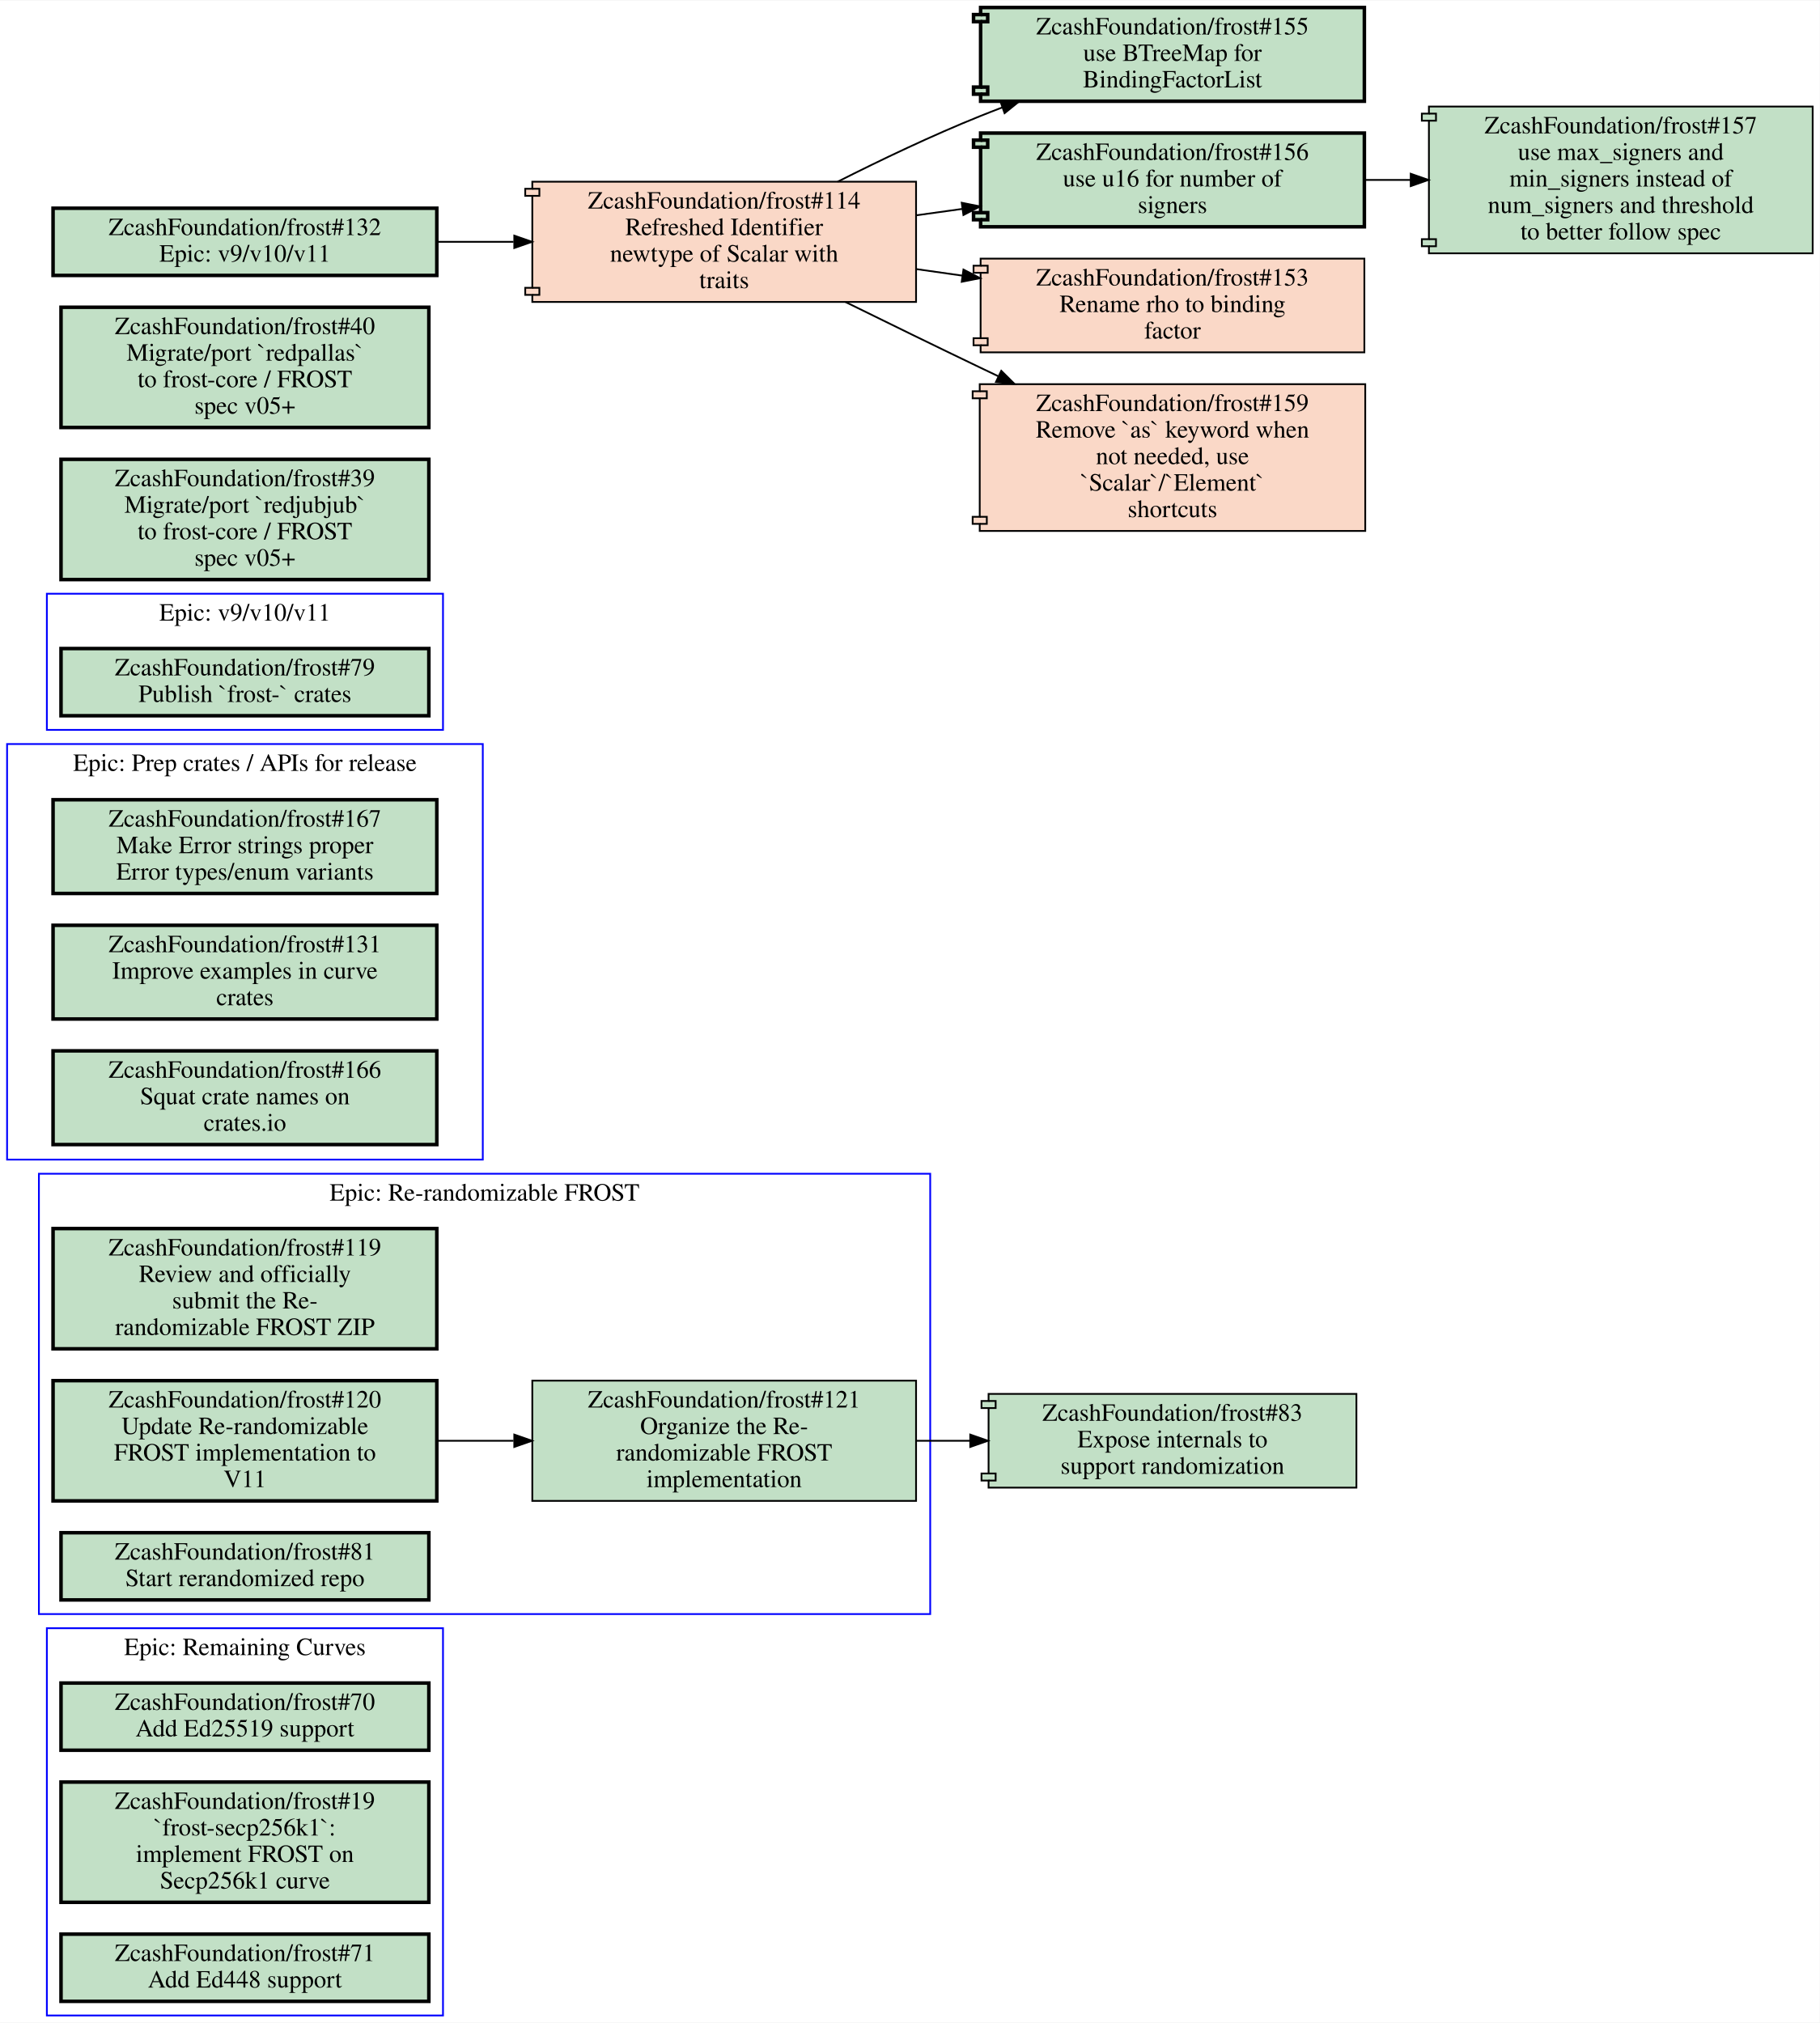
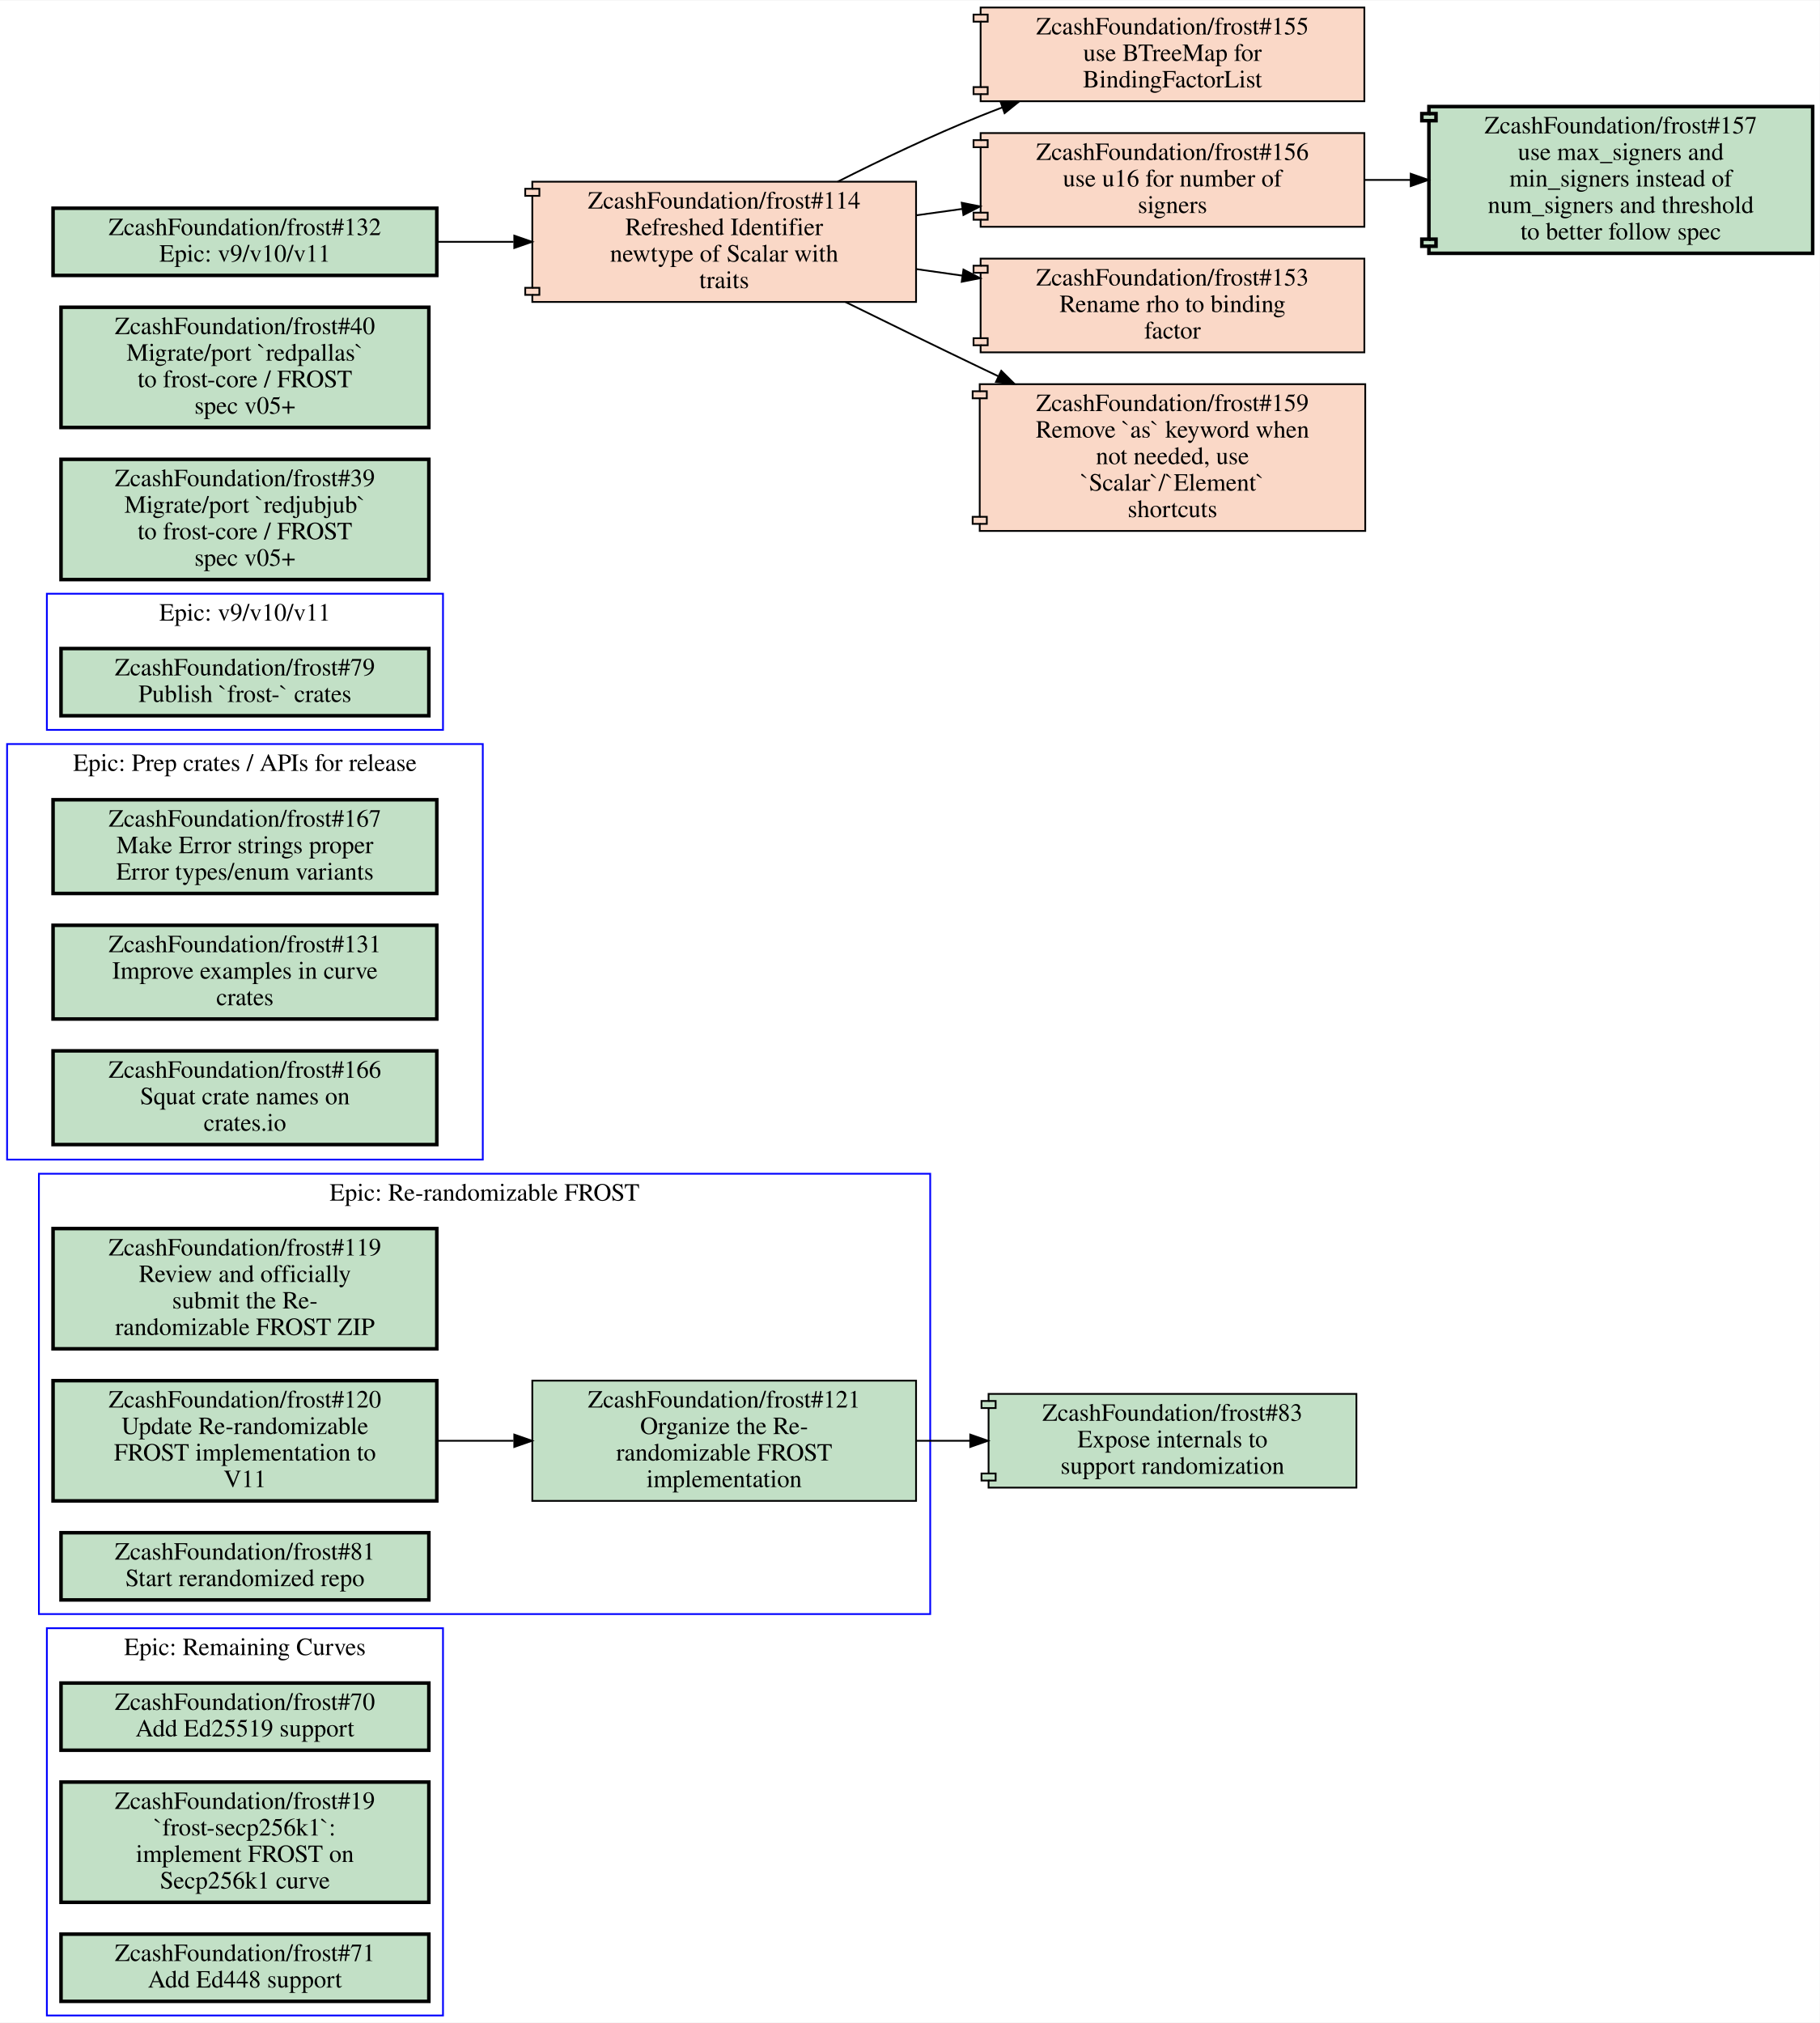
<svg xmlns="http://www.w3.org/2000/svg" xmlns:xlink="http://www.w3.org/1999/xlink" width="1029pt" height="1144pt" viewBox="0.00 0.00 1029.00 1143.50">
  <g id="graph0" class="graph" transform="scale(1 1) rotate(0) translate(4 1139.5)">
    <polygon fill="#ffffff" stroke="transparent" points="-4,4 -4,-1139.5 1025,-1139.5 1025,4 -4,4" />
    <g id="clust1" class="cluster">
+       <polygon fill="none" stroke="#0000ff" points="18,-227 18,-476 522,-476 522,-227 18,-227" />
+       <text text-anchor="middle" x="270" y="-460.8" font-family="Times,serif" font-size="14.00" fill="#000000">Epic: Re-randomizable FROST</text>
+     </g>
+     <g id="clust2" class="cluster">
      <polygon fill="none" stroke="#0000ff" points="22.5,0 22.5,-219 246.5,-219 246.5,0 22.5,0" />
      <text text-anchor="middle" x="134.5" y="-203.8" font-family="Times,serif" font-size="14.00" fill="#000000">Epic: Remaining Curves</text>
-     </g>
-     <g id="clust2" class="cluster">
-       <polygon fill="none" stroke="#0000ff" points="18,-227 18,-476 522,-476 522,-227 18,-227" />
-       <text text-anchor="middle" x="270" y="-460.8" font-family="Times,serif" font-size="14.00" fill="#000000">Epic: Re-randomizable FROST</text>
    </g>
    <g id="clust3" class="cluster">
      <polygon fill="none" stroke="#0000ff" points="22.5,-727 22.5,-804 246.5,-804 246.5,-727 22.5,-727" />
      <text text-anchor="middle" x="134.5" y="-788.8" font-family="Times,serif" font-size="14.00" fill="#000000">Epic: v9/v10/v11</text>
    </g>
    <g id="clust4" class="cluster">
      <polygon fill="none" stroke="#0000ff" points="0,-484 0,-719 269,-719 269,-484 0,-484" />
      <text text-anchor="middle" x="134.5" y="-703.8" font-family="Times,serif" font-size="14.00" fill="#000000">Epic: Prep crates / APIs for release</text>
    </g>
    <g id="node1" class="node open">
      <g id="a_node1">
-         <a xlink:href="https://github.com/ZcashFoundation/frost/issues/70" xlink:title="ZcashFoundation/frost#70&#10;Add Ed25519 support" target="_blank">
-           <polygon fill="#c2e0c6" stroke="#000000" stroke-width="2" points="238.5,-188 30.5,-188 30.5,-150 238.5,-150 238.5,-188" />
-           <text text-anchor="middle" x="134.5" y="-172.8" font-family="Times,serif" font-size="14.00" fill="#000000">ZcashFoundation/frost#70</text>
-           <text text-anchor="middle" x="134.5" y="-157.8" font-family="Times,serif" font-size="14.00" fill="#000000">Add Ed25519 support</text>
-         </a>
-       </g>
-     </g>
-     <g id="node2" class="node open">
-       <g id="a_node2">
-         <a xlink:href="https://github.com/ZcashFoundation/frost/issues/19" xlink:title="ZcashFoundation/frost#19&#10;`frost-secp256k1`:&#10;implement FROST on&#10;Secp256k1 curve" target="_blank">
-           <polygon fill="#c2e0c6" stroke="#000000" stroke-width="2" points="238.5,-132 30.5,-132 30.5,-64 238.5,-64 238.5,-132" />
-           <text text-anchor="middle" x="134.5" y="-116.8" font-family="Times,serif" font-size="14.00" fill="#000000">ZcashFoundation/frost#19</text>
-           <text text-anchor="middle" x="134.5" y="-101.8" font-family="Times,serif" font-size="14.00" fill="#000000">`frost-secp256k1`:</text>
-           <text text-anchor="middle" x="134.5" y="-86.8" font-family="Times,serif" font-size="14.00" fill="#000000">implement FROST on</text>
-           <text text-anchor="middle" x="134.5" y="-71.8" font-family="Times,serif" font-size="14.00" fill="#000000">Secp256k1 curve</text>
-         </a>
-       </g>
-     </g>
-     <g id="node3" class="node open">
-       <g id="a_node3">
-         <a xlink:href="https://github.com/ZcashFoundation/frost/issues/71" xlink:title="ZcashFoundation/frost#71&#10;Add Ed448 support" target="_blank">
-           <polygon fill="#c2e0c6" stroke="#000000" stroke-width="2" points="238.5,-46 30.5,-46 30.5,-8 238.5,-8 238.5,-46" />
-           <text text-anchor="middle" x="134.5" y="-30.8" font-family="Times,serif" font-size="14.00" fill="#000000">ZcashFoundation/frost#71</text>
-           <text text-anchor="middle" x="134.5" y="-15.8" font-family="Times,serif" font-size="14.00" fill="#000000">Add Ed448 support</text>
-         </a>
-       </g>
-     </g>
-     <g id="node4" class="node open">
-       <g id="a_node4">
        <a xlink:href="https://github.com/ZcashFoundation/frost/issues/119" xlink:title="ZcashFoundation/frost#119&#10;Review and officially&#10;submit the Re-&#10;randomizable FROST ZIP" target="_blank">
          <polygon fill="#c2e0c6" stroke="#000000" stroke-width="2" points="243,-445 26,-445 26,-377 243,-377 243,-445" />
          <text text-anchor="middle" x="134.5" y="-429.8" font-family="Times,serif" font-size="14.00" fill="#000000">ZcashFoundation/frost#119</text>
          <text text-anchor="middle" x="134.5" y="-414.8" font-family="Times,serif" font-size="14.00" fill="#000000">Review and officially</text>
          <text text-anchor="middle" x="134.5" y="-399.8" font-family="Times,serif" font-size="14.00" fill="#000000">submit the Re-</text>
          <text text-anchor="middle" x="134.5" y="-384.8" font-family="Times,serif" font-size="14.00" fill="#000000">randomizable FROST ZIP</text>
        </a>
      </g>
    </g>
-     <g id="node5" class="node open">
-       <g id="a_node5">
+     <g id="node2" class="node open">
+       <g id="a_node2">
        <a xlink:href="https://github.com/ZcashFoundation/frost/issues/120" xlink:title="ZcashFoundation/frost#120&#10;Update Re-randomizable&#10;FROST implementation to&#10;V11" target="_blank">
          <polygon fill="#c2e0c6" stroke="#000000" stroke-width="2" points="243,-359 26,-359 26,-291 243,-291 243,-359" />
          <text text-anchor="middle" x="134.5" y="-343.8" font-family="Times,serif" font-size="14.00" fill="#000000">ZcashFoundation/frost#120</text>
          <text text-anchor="middle" x="134.5" y="-328.8" font-family="Times,serif" font-size="14.00" fill="#000000">Update Re-randomizable</text>
          <text text-anchor="middle" x="134.5" y="-313.8" font-family="Times,serif" font-size="14.00" fill="#000000">FROST implementation to</text>
          <text text-anchor="middle" x="134.5" y="-298.8" font-family="Times,serif" font-size="14.00" fill="#000000">V11</text>
        </a>
      </g>
    </g>
-     <g id="node6" class="node open">
-       <g id="a_node6">
+     <g id="node3" class="node open">
+       <g id="a_node3">
        <a xlink:href="https://github.com/ZcashFoundation/frost/issues/121" xlink:title="ZcashFoundation/frost#121&#10;Organize the Re-&#10;randomizable FROST&#10;implementation" target="_blank">
          <polygon fill="#c2e0c6" stroke="#000000" points="514,-359 297,-359 297,-291 514,-291 514,-359" />
          <text text-anchor="middle" x="405.5" y="-343.8" font-family="Times,serif" font-size="14.00" fill="#000000">ZcashFoundation/frost#121</text>
          <text text-anchor="middle" x="405.5" y="-328.8" font-family="Times,serif" font-size="14.00" fill="#000000">Organize the Re-</text>
          <text text-anchor="middle" x="405.5" y="-313.8" font-family="Times,serif" font-size="14.00" fill="#000000">randomizable FROST</text>
          <text text-anchor="middle" x="405.5" y="-298.8" font-family="Times,serif" font-size="14.00" fill="#000000">implementation</text>
        </a>
      </g>
    </g>
    <g id="edge1" class="edge">
      <path fill="none" stroke="#000000" d="M243.16,-325C257.38,-325 272.01,-325 286.39,-325" />
      <polygon fill="#000000" stroke="#000000" points="286.81,-328.5 296.81,-325 286.81,-321.5 286.81,-328.5" />
    </g>
    <g id="node12" class="node open">
      <g id="a_node12">
        <a xlink:href="https://github.com/ZcashFoundation/frost/pull/83" xlink:title="ZcashFoundation/frost#83&#10;Expose internals to&#10;support randomization" target="_blank">
          <polygon fill="#c2e0c6" stroke="#000000" points="763,-351.5 555,-351.5 555,-347.5 551,-347.5 551,-343.5 555,-343.5 555,-306.5 551,-306.5 551,-302.5 555,-302.5 555,-298.5 763,-298.5 763,-351.5" />
          <polyline fill="none" stroke="#000000" points="555,-347.5 559,-347.5 559,-343.5 555,-343.5 " />
          <polyline fill="none" stroke="#000000" points="555,-306.5 559,-306.5 559,-302.5 555,-302.5 " />
          <text text-anchor="middle" x="659" y="-336.3" font-family="Times,serif" font-size="14.00" fill="#000000">ZcashFoundation/frost#83</text>
          <text text-anchor="middle" x="659" y="-321.3" font-family="Times,serif" font-size="14.00" fill="#000000">Expose internals to</text>
          <text text-anchor="middle" x="659" y="-306.3" font-family="Times,serif" font-size="14.00" fill="#000000">support randomization</text>
        </a>
      </g>
    </g>
    <g id="edge2" class="edge">
      <path fill="none" stroke="#000000" d="M514.11,-325C524.19,-325 534.42,-325 544.55,-325" />
      <polygon fill="#000000" stroke="#000000" points="544.64,-328.5 554.64,-325 544.64,-321.5 544.64,-328.5" />
    </g>
-     <g id="node7" class="node open">
-       <g id="a_node7">
+     <g id="node4" class="node open">
+       <g id="a_node4">
        <a xlink:href="https://github.com/ZcashFoundation/frost/issues/81" xlink:title="ZcashFoundation/frost#81&#10;Start rerandomized repo" target="_blank">
          <polygon fill="#c2e0c6" stroke="#000000" stroke-width="2" points="238.5,-273 30.5,-273 30.5,-235 238.5,-235 238.5,-273" />
          <text text-anchor="middle" x="134.5" y="-257.8" font-family="Times,serif" font-size="14.00" fill="#000000">ZcashFoundation/frost#81</text>
          <text text-anchor="middle" x="134.5" y="-242.8" font-family="Times,serif" font-size="14.00" fill="#000000">Start rerandomized repo</text>
+         </a>
+       </g>
+     </g>
+     <g id="node5" class="node open">
+       <g id="a_node5">
+         <a xlink:href="https://github.com/ZcashFoundation/frost/issues/70" xlink:title="ZcashFoundation/frost#70&#10;Add Ed25519 support" target="_blank">
+           <polygon fill="#c2e0c6" stroke="#000000" stroke-width="2" points="238.5,-188 30.5,-188 30.5,-150 238.5,-150 238.5,-188" />
+           <text text-anchor="middle" x="134.5" y="-172.8" font-family="Times,serif" font-size="14.00" fill="#000000">ZcashFoundation/frost#70</text>
+           <text text-anchor="middle" x="134.5" y="-157.8" font-family="Times,serif" font-size="14.00" fill="#000000">Add Ed25519 support</text>
+         </a>
+       </g>
+     </g>
+     <g id="node6" class="node open">
+       <g id="a_node6">
+         <a xlink:href="https://github.com/ZcashFoundation/frost/issues/19" xlink:title="ZcashFoundation/frost#19&#10;`frost-secp256k1`:&#10;implement FROST on&#10;Secp256k1 curve" target="_blank">
+           <polygon fill="#c2e0c6" stroke="#000000" stroke-width="2" points="238.5,-132 30.5,-132 30.5,-64 238.5,-64 238.5,-132" />
+           <text text-anchor="middle" x="134.5" y="-116.8" font-family="Times,serif" font-size="14.00" fill="#000000">ZcashFoundation/frost#19</text>
+           <text text-anchor="middle" x="134.5" y="-101.8" font-family="Times,serif" font-size="14.00" fill="#000000">`frost-secp256k1`:</text>
+           <text text-anchor="middle" x="134.5" y="-86.8" font-family="Times,serif" font-size="14.00" fill="#000000">implement FROST on</text>
+           <text text-anchor="middle" x="134.5" y="-71.8" font-family="Times,serif" font-size="14.00" fill="#000000">Secp256k1 curve</text>
+         </a>
+       </g>
+     </g>
+     <g id="node7" class="node open">
+       <g id="a_node7">
+         <a xlink:href="https://github.com/ZcashFoundation/frost/issues/71" xlink:title="ZcashFoundation/frost#71&#10;Add Ed448 support" target="_blank">
+           <polygon fill="#c2e0c6" stroke="#000000" stroke-width="2" points="238.5,-46 30.5,-46 30.5,-8 238.5,-8 238.5,-46" />
+           <text text-anchor="middle" x="134.5" y="-30.8" font-family="Times,serif" font-size="14.00" fill="#000000">ZcashFoundation/frost#71</text>
+           <text text-anchor="middle" x="134.5" y="-15.8" font-family="Times,serif" font-size="14.00" fill="#000000">Add Ed448 support</text>
        </a>
      </g>
    </g>
    <g id="node8" class="node open">
      <g id="a_node8">
        <a xlink:href="https://github.com/ZcashFoundation/frost/issues/79" xlink:title="ZcashFoundation/frost#79&#10;Publish `frost-` crates" target="_blank">
          <polygon fill="#c2e0c6" stroke="#000000" stroke-width="2" points="238.5,-773 30.5,-773 30.5,-735 238.5,-735 238.5,-773" />
          <text text-anchor="middle" x="134.5" y="-757.8" font-family="Times,serif" font-size="14.00" fill="#000000">ZcashFoundation/frost#79</text>
          <text text-anchor="middle" x="134.5" y="-742.8" font-family="Times,serif" font-size="14.00" fill="#000000">Publish `frost-` crates</text>
        </a>
      </g>
    </g>
    <g id="node9" class="node open">
      <g id="a_node9">
        <a xlink:href="https://github.com/ZcashFoundation/frost/issues/167" xlink:title="ZcashFoundation/frost#167&#10;Make Error strings proper&#10;Error types/enum variants" target="_blank">
          <polygon fill="#c2e0c6" stroke="#000000" stroke-width="2" points="243,-687.5 26,-687.5 26,-634.5 243,-634.5 243,-687.5" />
          <text text-anchor="middle" x="134.5" y="-672.3" font-family="Times,serif" font-size="14.00" fill="#000000">ZcashFoundation/frost#167</text>
          <text text-anchor="middle" x="134.5" y="-657.3" font-family="Times,serif" font-size="14.00" fill="#000000">Make Error strings proper</text>
          <text text-anchor="middle" x="134.5" y="-642.3" font-family="Times,serif" font-size="14.00" fill="#000000">Error types/enum variants</text>
        </a>
      </g>
    </g>
    <g id="node10" class="node open">
      <g id="a_node10">
        <a xlink:href="https://github.com/ZcashFoundation/frost/issues/131" xlink:title="ZcashFoundation/frost#131&#10;Improve examples in curve&#10;crates" target="_blank">
          <polygon fill="#c2e0c6" stroke="#000000" stroke-width="2" points="243,-616.5 26,-616.5 26,-563.5 243,-563.5 243,-616.5" />
          <text text-anchor="middle" x="134.5" y="-601.3" font-family="Times,serif" font-size="14.00" fill="#000000">ZcashFoundation/frost#131</text>
          <text text-anchor="middle" x="134.5" y="-586.3" font-family="Times,serif" font-size="14.00" fill="#000000">Improve examples in curve</text>
          <text text-anchor="middle" x="134.5" y="-571.3" font-family="Times,serif" font-size="14.00" fill="#000000">crates</text>
        </a>
      </g>
    </g>
    <g id="node11" class="node open">
      <g id="a_node11">
        <a xlink:href="https://github.com/ZcashFoundation/frost/issues/166" xlink:title="ZcashFoundation/frost#166&#10;Squat crate names on&#10;crates.io" target="_blank">
          <polygon fill="#c2e0c6" stroke="#000000" stroke-width="2" points="243,-545.5 26,-545.5 26,-492.5 243,-492.5 243,-545.5" />
          <text text-anchor="middle" x="134.5" y="-530.3" font-family="Times,serif" font-size="14.00" fill="#000000">ZcashFoundation/frost#166</text>
          <text text-anchor="middle" x="134.5" y="-515.3" font-family="Times,serif" font-size="14.00" fill="#000000">Squat crate names on</text>
          <text text-anchor="middle" x="134.5" y="-500.3" font-family="Times,serif" font-size="14.00" fill="#000000">crates.io</text>
        </a>
      </g>
    </g>
    <g id="node13" class="node open">
      <g id="a_node13">
        <a xlink:href="https://github.com/ZcashFoundation/frost/issues/39" xlink:title="ZcashFoundation/frost#39&#10;Migrate/port `redjubjub`&#10;to frost-core / FROST&#10;spec v05+" target="_blank">
          <polygon fill="#c2e0c6" stroke="#000000" stroke-width="2" points="238.5,-880 30.5,-880 30.5,-812 238.5,-812 238.5,-880" />
          <text text-anchor="middle" x="134.5" y="-864.8" font-family="Times,serif" font-size="14.00" fill="#000000">ZcashFoundation/frost#39</text>
          <text text-anchor="middle" x="134.5" y="-849.8" font-family="Times,serif" font-size="14.00" fill="#000000">Migrate/port `redjubjub`</text>
          <text text-anchor="middle" x="134.5" y="-834.8" font-family="Times,serif" font-size="14.00" fill="#000000">to frost-core / FROST</text>
          <text text-anchor="middle" x="134.5" y="-819.8" font-family="Times,serif" font-size="14.00" fill="#000000">spec v05+</text>
        </a>
      </g>
    </g>
    <g id="node14" class="node open">
      <g id="a_node14">
        <a xlink:href="https://github.com/ZcashFoundation/frost/issues/40" xlink:title="ZcashFoundation/frost#40&#10;Migrate/port `redpallas`&#10;to frost-core / FROST&#10;spec v05+" target="_blank">
          <polygon fill="#c2e0c6" stroke="#000000" stroke-width="2" points="238.5,-966 30.5,-966 30.5,-898 238.5,-898 238.5,-966" />
          <text text-anchor="middle" x="134.5" y="-950.8" font-family="Times,serif" font-size="14.00" fill="#000000">ZcashFoundation/frost#40</text>
          <text text-anchor="middle" x="134.5" y="-935.8" font-family="Times,serif" font-size="14.00" fill="#000000">Migrate/port `redpallas`</text>
          <text text-anchor="middle" x="134.5" y="-920.8" font-family="Times,serif" font-size="14.00" fill="#000000">to frost-core / FROST</text>
          <text text-anchor="middle" x="134.5" y="-905.8" font-family="Times,serif" font-size="14.00" fill="#000000">spec v05+</text>
        </a>
      </g>
    </g>
    <g id="node15" class="node closed">
      <g id="a_node15">
        <a xlink:href="https://github.com/ZcashFoundation/frost/pull/114" xlink:title="ZcashFoundation/frost#114&#10;Refreshed Identifier&#10;newtype of Scalar with&#10;traits" target="_blank">
          <polygon fill="#fad8c7" stroke="#000000" points="514,-1037 297,-1037 297,-1033 293,-1033 293,-1029 297,-1029 297,-977 293,-977 293,-973 297,-973 297,-969 514,-969 514,-1037" />
          <polyline fill="none" stroke="#000000" points="297,-1033 301,-1033 301,-1029 297,-1029 " />
          <polyline fill="none" stroke="#000000" points="297,-977 301,-977 301,-973 297,-973 " />
          <text text-anchor="middle" x="405.5" y="-1021.8" font-family="Times,serif" font-size="14.00" fill="#000000">ZcashFoundation/frost#114</text>
          <text text-anchor="middle" x="405.5" y="-1006.8" font-family="Times,serif" font-size="14.00" fill="#000000">Refreshed Identifier</text>
          <text text-anchor="middle" x="405.5" y="-991.8" font-family="Times,serif" font-size="14.00" fill="#000000">newtype of Scalar with</text>
          <text text-anchor="middle" x="405.5" y="-976.8" font-family="Times,serif" font-size="14.00" fill="#000000">traits</text>
        </a>
      </g>
    </g>
-     <g id="node16" class="node open">
+     <g id="node16" class="node closed">
      <g id="a_node16">
        <a xlink:href="https://github.com/ZcashFoundation/frost/pull/155" xlink:title="ZcashFoundation/frost#155&#10;use BTreeMap for&#10;BindingFactorList" target="_blank">
-           <polygon fill="#c2e0c6" stroke="#000000" stroke-width="2" points="767.5,-1135.5 550.5,-1135.5 550.5,-1131.5 546.5,-1131.5 546.5,-1127.5 550.5,-1127.5 550.5,-1090.5 546.5,-1090.5 546.5,-1086.5 550.5,-1086.5 550.5,-1082.5 767.5,-1082.5 767.5,-1135.5" />
-           <polyline fill="none" stroke="#000000" stroke-width="2" points="550.5,-1131.5 554.5,-1131.5 554.5,-1127.5 550.5,-1127.5 " />
-           <polyline fill="none" stroke="#000000" stroke-width="2" points="550.5,-1090.5 554.5,-1090.5 554.5,-1086.5 550.5,-1086.5 " />
+           <polygon fill="#fad8c7" stroke="#000000" points="767.5,-1135.5 550.5,-1135.5 550.5,-1131.5 546.5,-1131.5 546.5,-1127.5 550.5,-1127.5 550.5,-1090.5 546.5,-1090.5 546.5,-1086.5 550.5,-1086.5 550.5,-1082.5 767.5,-1082.5 767.5,-1135.5" />
+           <polyline fill="none" stroke="#000000" points="550.5,-1131.5 554.5,-1131.5 554.5,-1127.5 550.5,-1127.5 " />
+           <polyline fill="none" stroke="#000000" points="550.5,-1090.5 554.5,-1090.5 554.5,-1086.5 550.5,-1086.5 " />
          <text text-anchor="middle" x="659" y="-1120.3" font-family="Times,serif" font-size="14.00" fill="#000000">ZcashFoundation/frost#155</text>
          <text text-anchor="middle" x="659" y="-1105.3" font-family="Times,serif" font-size="14.00" fill="#000000">use BTreeMap for</text>
          <text text-anchor="middle" x="659" y="-1090.3" font-family="Times,serif" font-size="14.00" fill="#000000">BindingFactorList</text>
        </a>
      </g>
    </g>
    <g id="edge3" class="edge">
      <path fill="none" stroke="#000000" d="M469.68,-1037C494.42,-1049.5 523.17,-1063.2 550,-1074 554.16,-1075.7 558.42,-1077.3 562.75,-1079" />
      <polygon fill="#000000" stroke="#000000" points="561.715,-1082.347 572.31,-1082.4 564.061,-1075.751 561.715,-1082.347" />
    </g>
-     <g id="node17" class="node open">
+     <g id="node17" class="node closed">
      <g id="a_node17">
        <a xlink:href="https://github.com/ZcashFoundation/frost/pull/156" xlink:title="ZcashFoundation/frost#156&#10;use u16 for number of&#10;signers" target="_blank">
-           <polygon fill="#c2e0c6" stroke="#000000" stroke-width="2" points="767.5,-1064.5 550.5,-1064.5 550.5,-1060.5 546.5,-1060.5 546.5,-1056.5 550.5,-1056.5 550.5,-1019.5 546.5,-1019.5 546.5,-1015.5 550.5,-1015.5 550.5,-1011.5 767.5,-1011.5 767.5,-1064.5" />
-           <polyline fill="none" stroke="#000000" stroke-width="2" points="550.5,-1060.5 554.5,-1060.5 554.5,-1056.5 550.5,-1056.5 " />
-           <polyline fill="none" stroke="#000000" stroke-width="2" points="550.5,-1019.5 554.5,-1019.5 554.5,-1015.5 550.5,-1015.5 " />
+           <polygon fill="#fad8c7" stroke="#000000" points="767.5,-1064.5 550.5,-1064.5 550.5,-1060.5 546.5,-1060.5 546.5,-1056.5 550.5,-1056.5 550.5,-1019.5 546.5,-1019.5 546.5,-1015.5 550.5,-1015.5 550.5,-1011.5 767.5,-1011.5 767.5,-1064.5" />
+           <polyline fill="none" stroke="#000000" points="550.5,-1060.5 554.5,-1060.5 554.5,-1056.5 550.5,-1056.5 " />
+           <polyline fill="none" stroke="#000000" points="550.5,-1019.5 554.5,-1019.5 554.5,-1015.5 550.5,-1015.5 " />
          <text text-anchor="middle" x="659" y="-1049.3" font-family="Times,serif" font-size="14.00" fill="#000000">ZcashFoundation/frost#156</text>
          <text text-anchor="middle" x="659" y="-1034.3" font-family="Times,serif" font-size="14.00" fill="#000000">use u16 for number of</text>
          <text text-anchor="middle" x="659" y="-1019.3" font-family="Times,serif" font-size="14.00" fill="#000000">signers</text>
        </a>
      </g>
    </g>
    <g id="edge4" class="edge">
      <path fill="none" stroke="#000000" d="M514.11,-1018C522.71,-1019.2 531.42,-1020.4 540.08,-1021.6" />
      <polygon fill="#000000" stroke="#000000" points="539.825,-1025.098 550.21,-1023 540.783,-1018.164 539.825,-1025.098" />
    </g>
    <g id="node18" class="node closed">
      <g id="a_node18">
        <a xlink:href="https://github.com/ZcashFoundation/frost/pull/153" xlink:title="ZcashFoundation/frost#153&#10;Rename rho to binding&#10;factor" target="_blank">
          <polygon fill="#fad8c7" stroke="#000000" points="767.5,-993.5 550.5,-993.5 550.5,-989.5 546.5,-989.5 546.5,-985.5 550.5,-985.5 550.5,-948.5 546.5,-948.5 546.5,-944.5 550.5,-944.5 550.5,-940.5 767.5,-940.5 767.5,-993.5" />
          <polyline fill="none" stroke="#000000" points="550.5,-989.5 554.5,-989.5 554.5,-985.5 550.5,-985.5 " />
          <polyline fill="none" stroke="#000000" points="550.5,-948.5 554.5,-948.5 554.5,-944.5 550.5,-944.5 " />
          <text text-anchor="middle" x="659" y="-978.3" font-family="Times,serif" font-size="14.00" fill="#000000">ZcashFoundation/frost#153</text>
          <text text-anchor="middle" x="659" y="-963.3" font-family="Times,serif" font-size="14.00" fill="#000000">Rename rho to binding</text>
          <text text-anchor="middle" x="659" y="-948.3" font-family="Times,serif" font-size="14.00" fill="#000000">factor</text>
        </a>
      </g>
    </g>
    <g id="edge5" class="edge">
      <path fill="none" stroke="#000000" d="M514.11,-987.58C522.71,-986.36 531.42,-985.12 540.08,-983.89" />
      <polygon fill="#000000" stroke="#000000" points="540.802,-987.323 550.21,-982.45 539.817,-980.392 540.802,-987.323" />
    </g>
    <g id="node19" class="node closed">
      <g id="a_node19">
        <a xlink:href="https://github.com/ZcashFoundation/frost/pull/159" xlink:title="ZcashFoundation/frost#159&#10;Remove `as` keyword when&#10;not needed, use&#10;`Scalar`/`Element`&#10;shortcuts" target="_blank">
          <polygon fill="#fad8c7" stroke="#000000" points="768,-922.5 550,-922.5 550,-918.5 546,-918.5 546,-914.5 550,-914.5 550,-847.5 546,-847.5 546,-843.5 550,-843.5 550,-839.5 768,-839.5 768,-922.5" />
          <polyline fill="none" stroke="#000000" points="550,-918.5 554,-918.5 554,-914.5 550,-914.5 " />
          <polyline fill="none" stroke="#000000" points="550,-847.5 554,-847.5 554,-843.5 550,-843.5 " />
          <text text-anchor="middle" x="659" y="-907.3" font-family="Times,serif" font-size="14.00" fill="#000000">ZcashFoundation/frost#159</text>
          <text text-anchor="middle" x="659" y="-892.3" font-family="Times,serif" font-size="14.00" fill="#000000">Remove `as` keyword when</text>
          <text text-anchor="middle" x="659" y="-877.3" font-family="Times,serif" font-size="14.00" fill="#000000">not needed, use</text>
          <text text-anchor="middle" x="659" y="-862.3" font-family="Times,serif" font-size="14.00" fill="#000000">`Scalar`/`Element`</text>
          <text text-anchor="middle" x="659" y="-847.3" font-family="Times,serif" font-size="14.00" fill="#000000">shortcuts</text>
        </a>
      </g>
    </g>
    <g id="edge6" class="edge">
      <path fill="none" stroke="#000000" d="M474.09,-968.96C498.06,-957.16 525.17,-943.91 550,-932 553.4,-930.37 556.87,-928.71 560.37,-927.05" />
      <polygon fill="#000000" stroke="#000000" points="562.181,-930.064 569.71,-922.61 559.176,-923.742 562.181,-930.064" />
    </g>
    <g id="node20" class="node open">
      <g id="a_node20">
        <a xlink:href="https://github.com/ZcashFoundation/frost/pull/157" xlink:title="ZcashFoundation/frost#157&#10;use max_signers and&#10;min_signers instead of&#10;num_signers and threshold&#10;to better follow spec" target="_blank">
-           <polygon fill="#c2e0c6" stroke="#000000" points="1021,-1079.5 804,-1079.5 804,-1075.5 800,-1075.5 800,-1071.5 804,-1071.5 804,-1004.5 800,-1004.5 800,-1000.5 804,-1000.5 804,-996.5 1021,-996.5 1021,-1079.5" />
-           <polyline fill="none" stroke="#000000" points="804,-1075.5 808,-1075.5 808,-1071.5 804,-1071.5 " />
-           <polyline fill="none" stroke="#000000" points="804,-1004.5 808,-1004.5 808,-1000.5 804,-1000.5 " />
+           <polygon fill="#c2e0c6" stroke="#000000" stroke-width="2" points="1021,-1079.5 804,-1079.5 804,-1075.5 800,-1075.5 800,-1071.5 804,-1071.5 804,-1004.5 800,-1004.5 800,-1000.5 804,-1000.5 804,-996.5 1021,-996.5 1021,-1079.5" />
+           <polyline fill="none" stroke="#000000" stroke-width="2" points="804,-1075.5 808,-1075.5 808,-1071.5 804,-1071.5 " />
+           <polyline fill="none" stroke="#000000" stroke-width="2" points="804,-1004.5 808,-1004.5 808,-1000.5 804,-1000.5 " />
          <text text-anchor="middle" x="912.5" y="-1064.3" font-family="Times,serif" font-size="14.00" fill="#000000">ZcashFoundation/frost#157</text>
          <text text-anchor="middle" x="912.5" y="-1049.3" font-family="Times,serif" font-size="14.00" fill="#000000">use max_signers and</text>
          <text text-anchor="middle" x="912.5" y="-1034.3" font-family="Times,serif" font-size="14.00" fill="#000000">min_signers instead of</text>
          <text text-anchor="middle" x="912.5" y="-1019.3" font-family="Times,serif" font-size="14.00" fill="#000000">num_signers and threshold</text>
          <text text-anchor="middle" x="912.5" y="-1004.3" font-family="Times,serif" font-size="14.00" fill="#000000">to better follow spec</text>
        </a>
      </g>
    </g>
    <g id="edge7" class="edge">
      <path fill="none" stroke="#000000" d="M767.61,-1038C776.21,-1038 784.92,-1038 793.58,-1038" />
      <polygon fill="#000000" stroke="#000000" points="793.71,-1041.5 803.71,-1038 793.71,-1034.5 793.71,-1041.5" />
    </g>
    <g id="node21" class="node open">
      <g id="a_node21">
        <a xlink:href="https://github.com/ZcashFoundation/frost/issues/132" xlink:title="ZcashFoundation/frost#132&#10;Epic: v9/v10/v11" target="_blank">
          <polygon fill="#c2e0c6" stroke="#000000" stroke-width="2" points="243,-1022 26,-1022 26,-984 243,-984 243,-1022" />
          <text text-anchor="middle" x="134.5" y="-1006.8" font-family="Times,serif" font-size="14.00" fill="#000000">ZcashFoundation/frost#132</text>
          <text text-anchor="middle" x="134.5" y="-991.8" font-family="Times,serif" font-size="14.00" fill="#000000">Epic: v9/v10/v11</text>
        </a>
      </g>
    </g>
    <g id="edge8" class="edge">
      <path fill="none" stroke="#000000" d="M243.16,-1003C257.38,-1003 272.01,-1003 286.39,-1003" />
      <polygon fill="#000000" stroke="#000000" points="286.81,-1006.5 296.81,-1003 286.81,-999.5 286.81,-1006.5" />
    </g>
  </g>
</svg>
